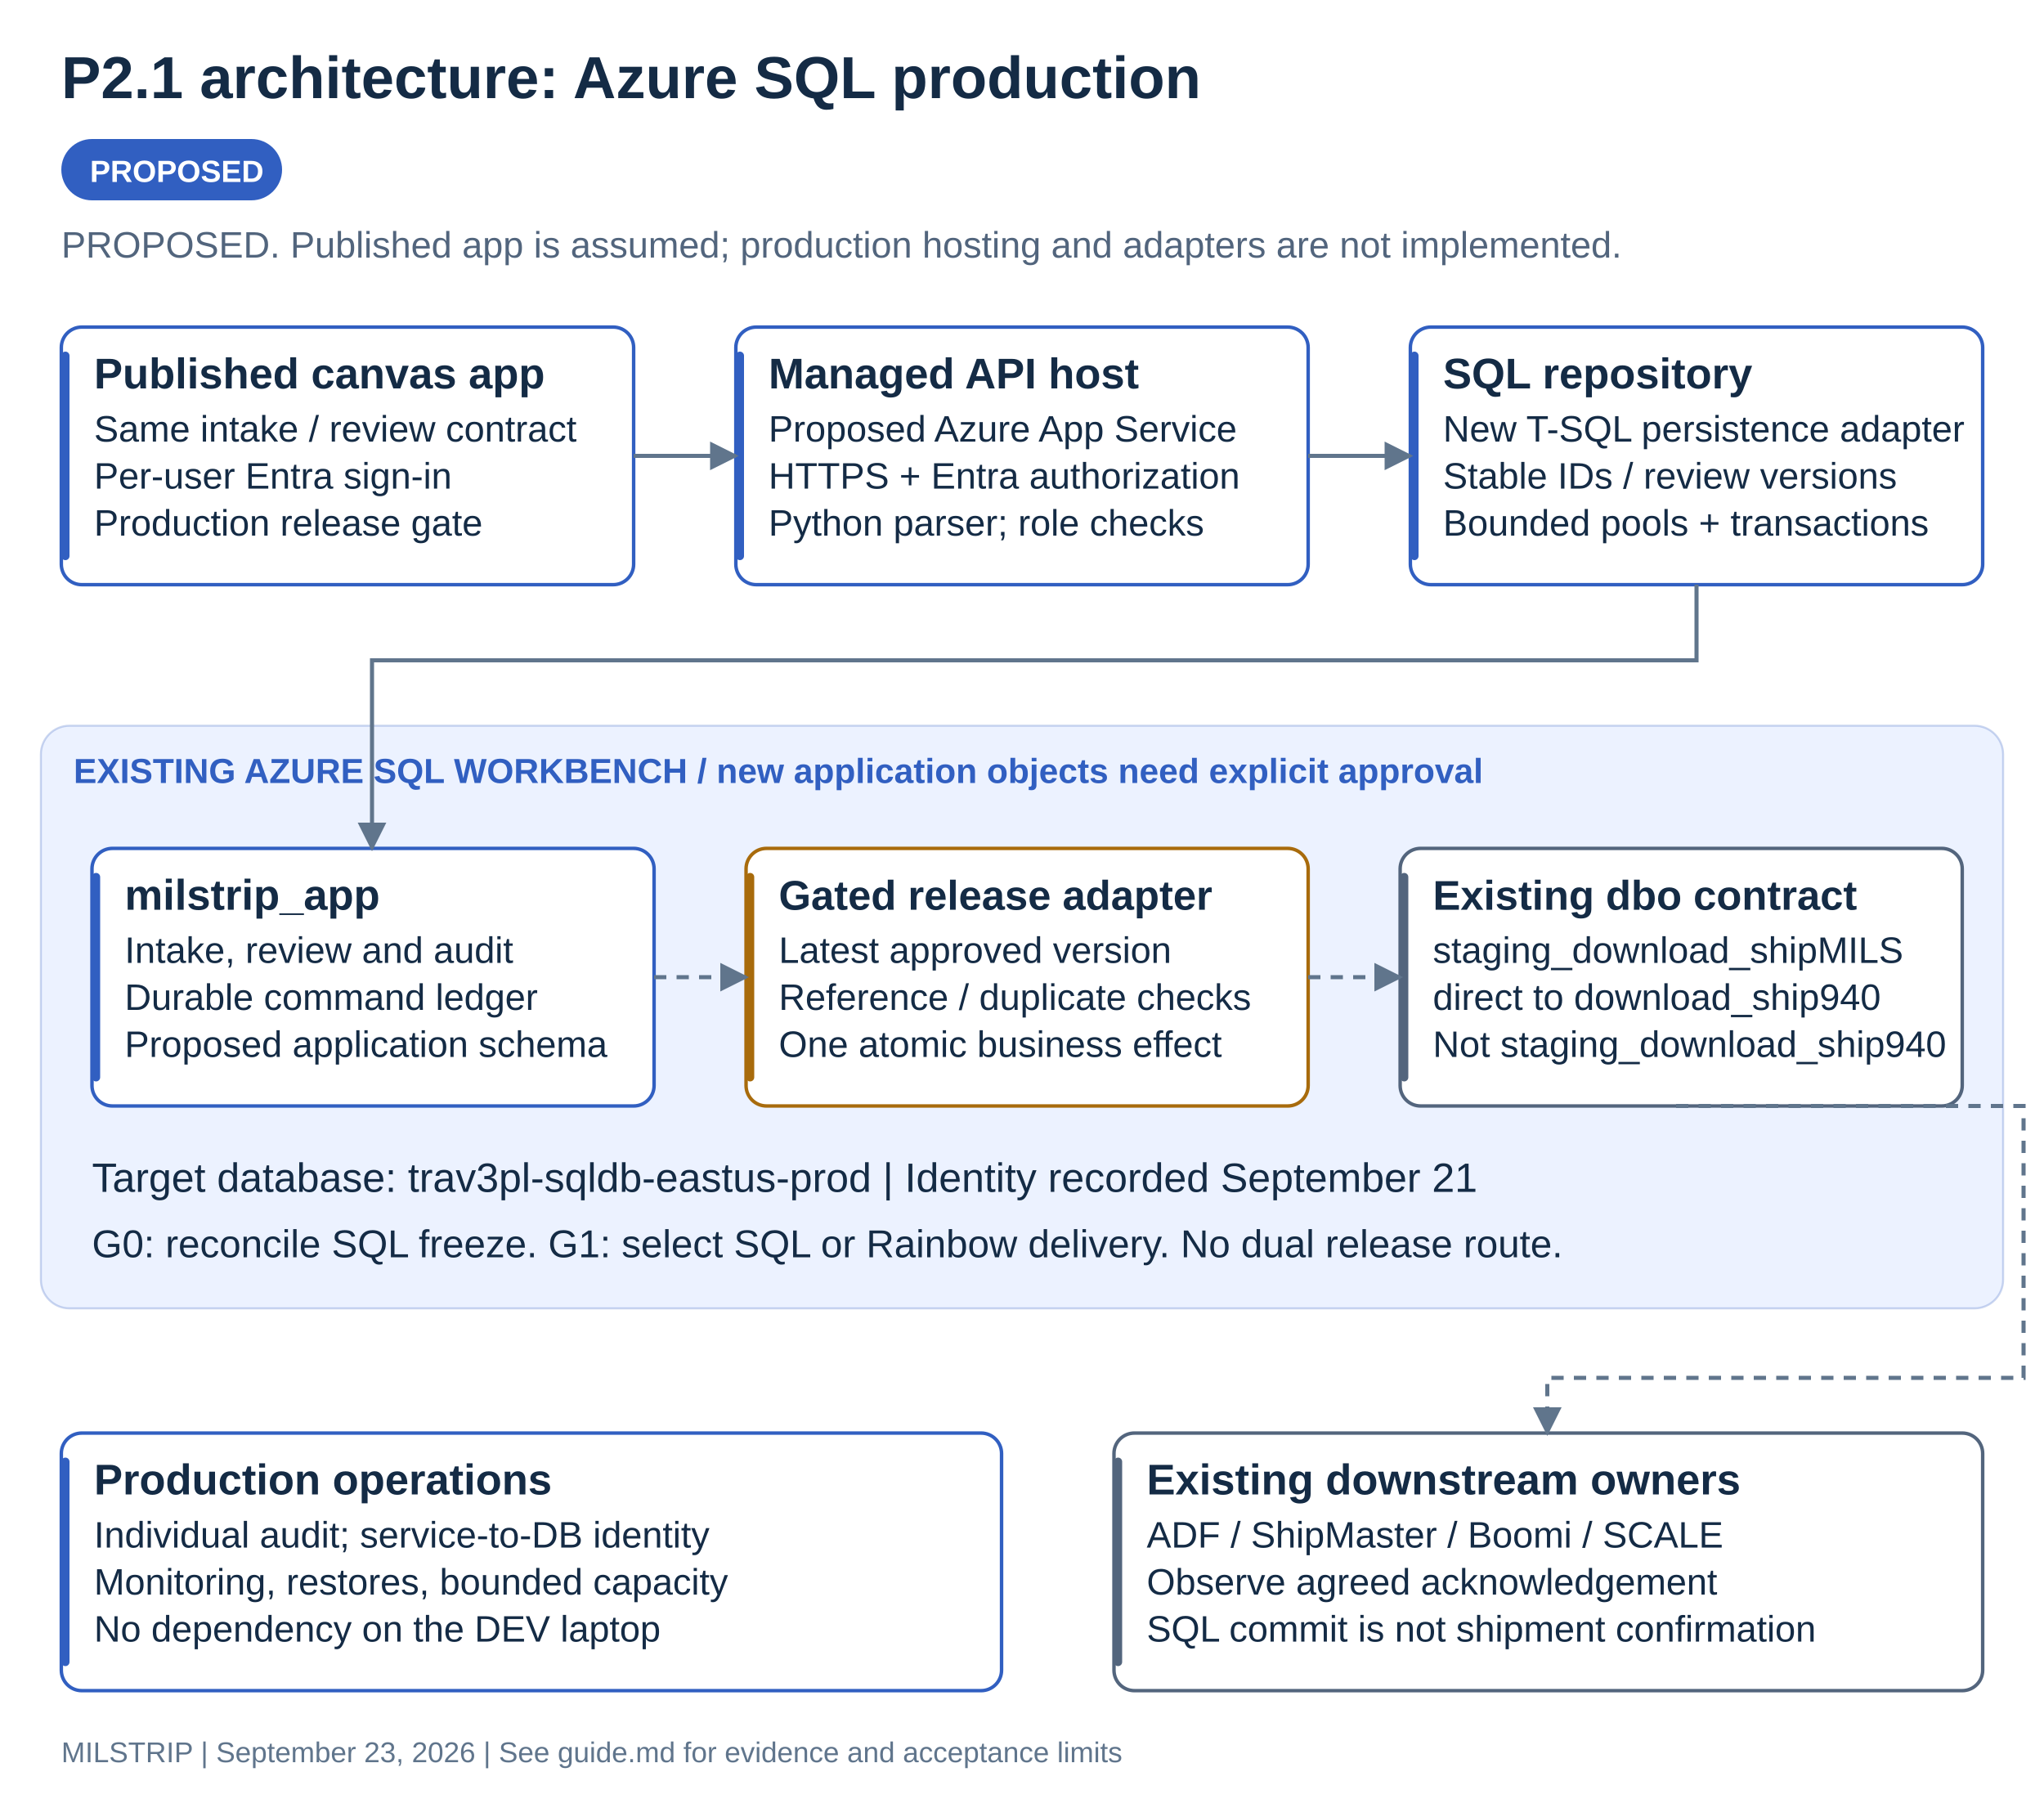
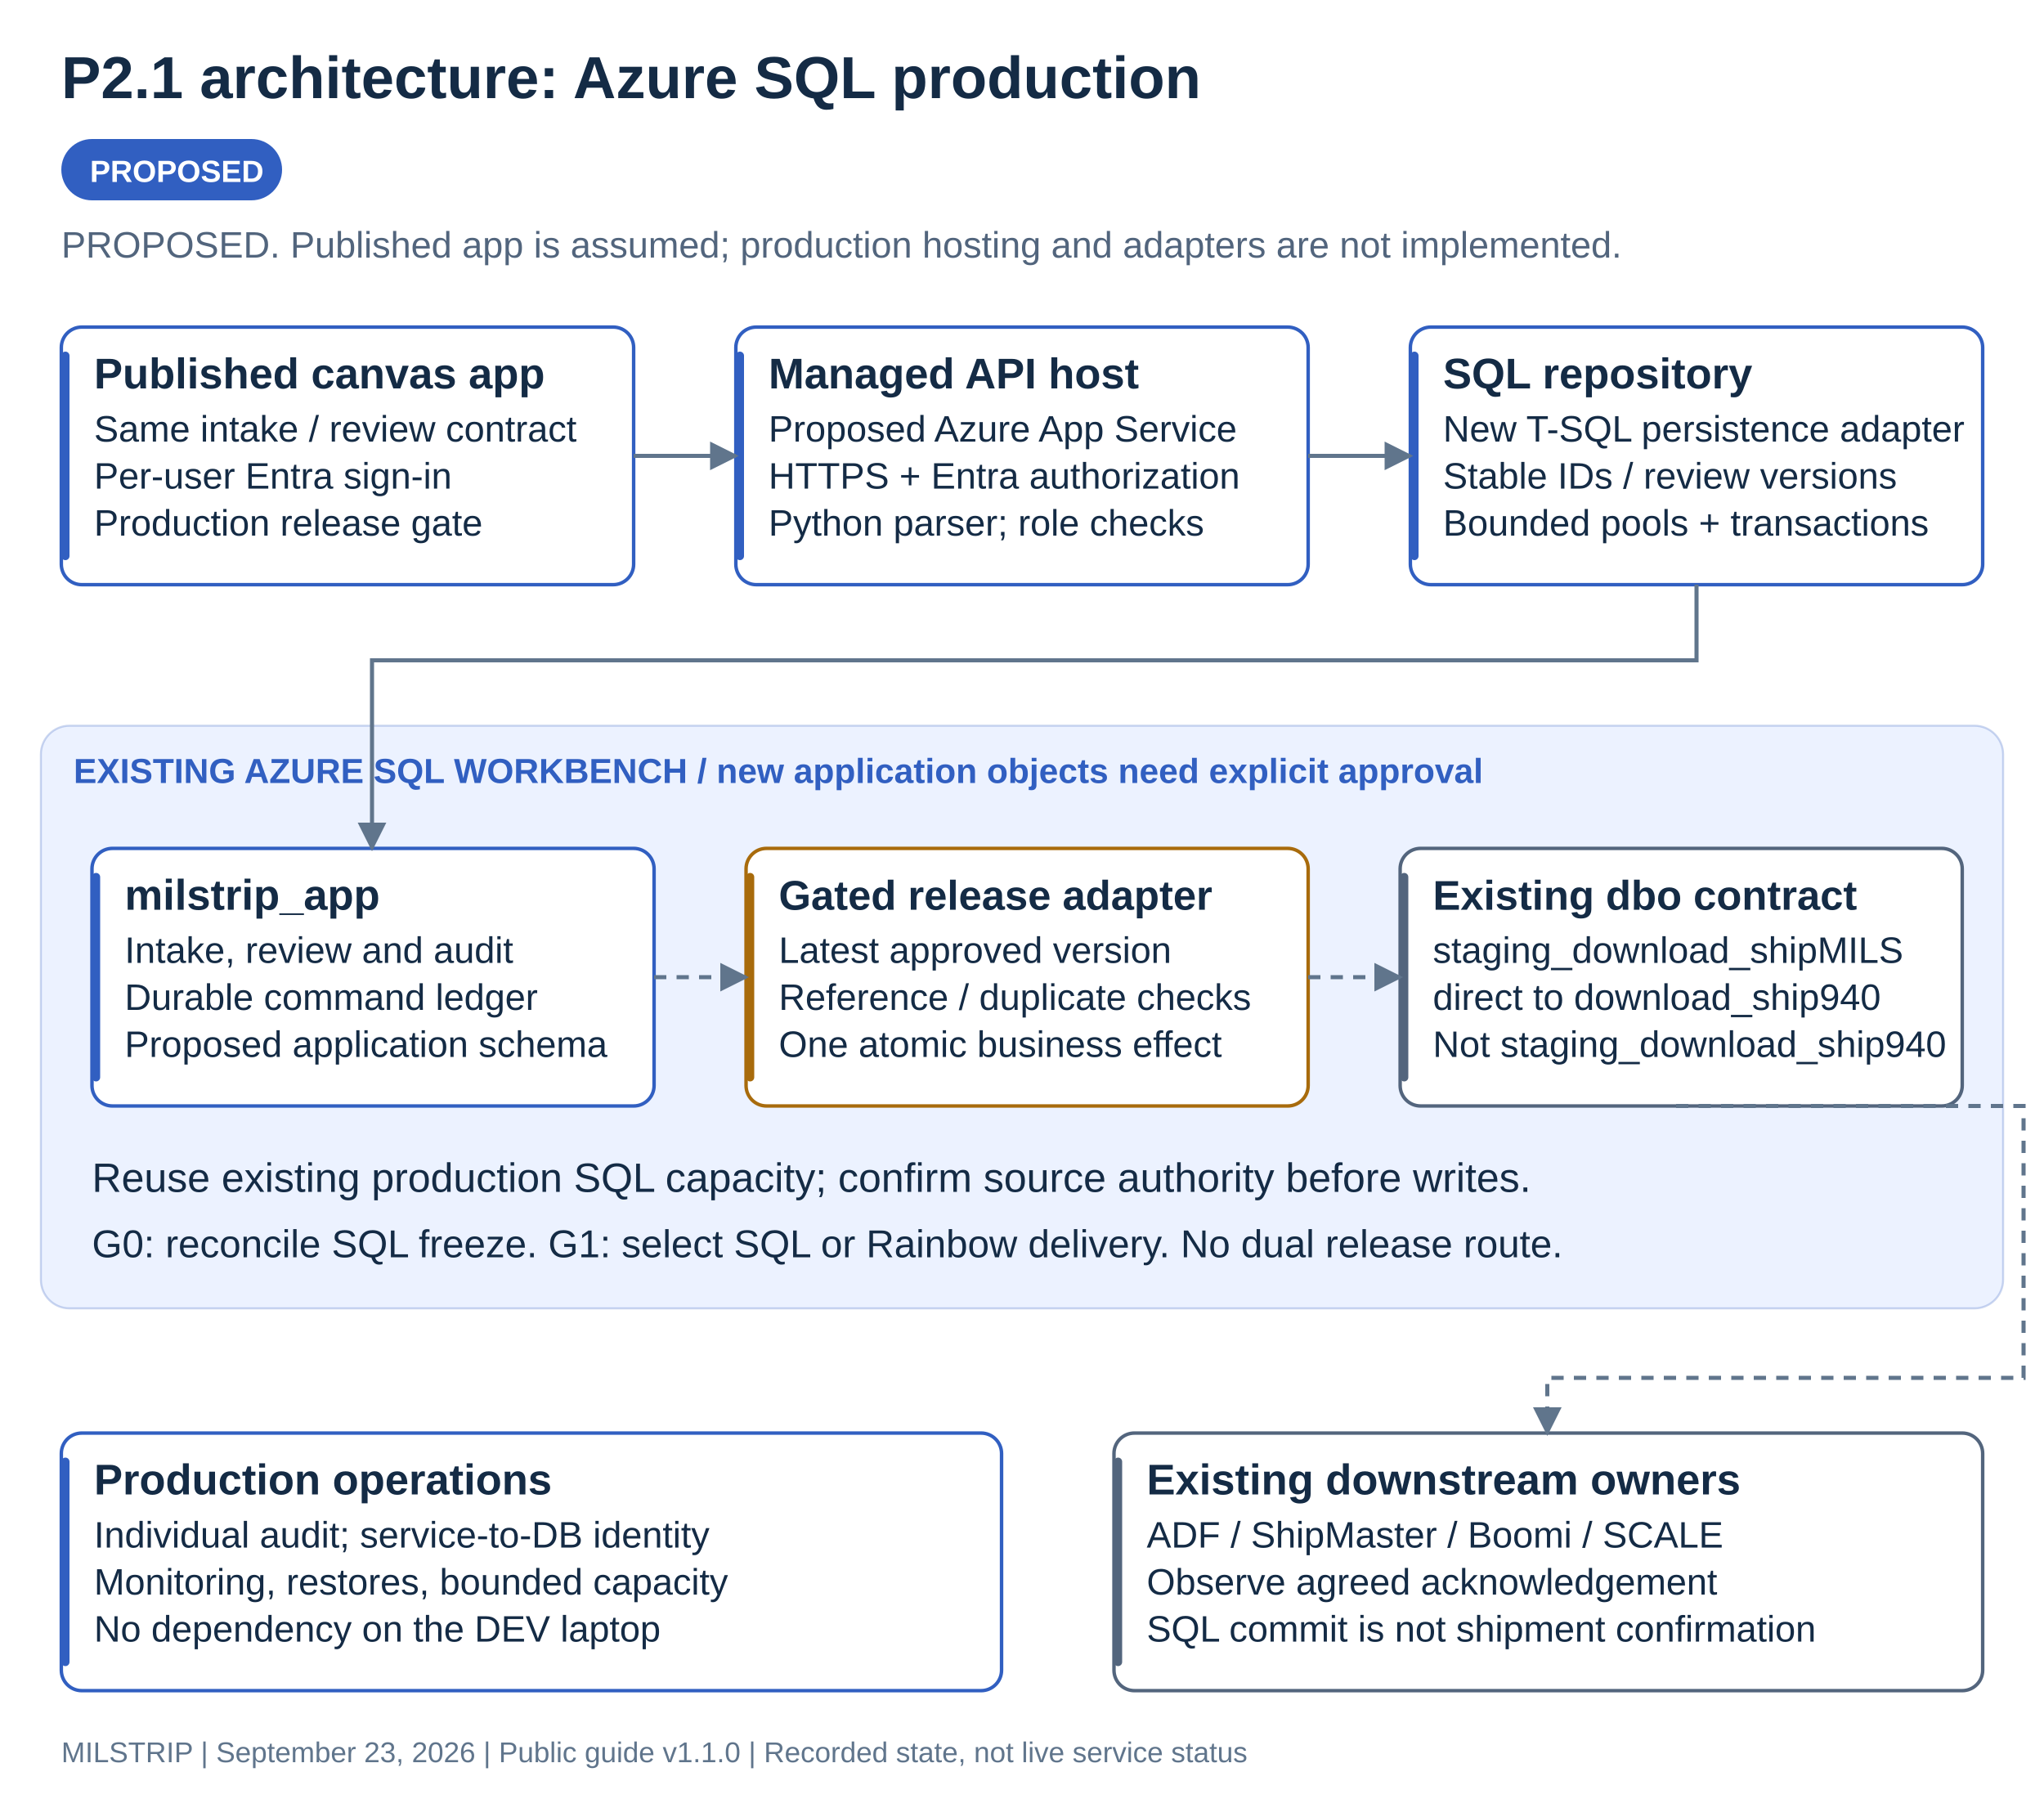
<svg xmlns="http://www.w3.org/2000/svg" width="1000" height="880" viewBox="0 0 1000 880" role="img" aria-labelledby="title desc">
  <defs>
    <marker id="arrow" viewBox="0 0 10 10" refX="9" refY="5" markerWidth="7" markerHeight="7" orient="auto-start-reverse">
      <path d="M 0 0 L 10 5 L 0 10 z" fill="#60758c" />
    </marker>
  </defs>
  <rect width="1000" height="880" fill="#ffffff" />
  <g font-family="Segoe UI, Arial, sans-serif">
    <text x="30" y="48" font-size="29" font-weight="700" fill="#142b45" text-anchor="start">P2.1 architecture: Azure SQL production</text>
    <rect x="30" y="68" width="108" height="30" rx="15" fill="#315fc1" />
    <text x="44" y="89" font-size="15" font-weight="700" fill="#ffffff" text-anchor="start">PROPOSED</text>
    <text x="30" y="126" font-size="18" font-weight="400" fill="#52657d" text-anchor="start">PROPOSED. Published app is assumed; production hosting and adapters are not implemented.</text>
    <g data-node="app">
      <rect x="30" y="160" width="280" height="126" rx="10" fill="#ffffff" stroke="#315fc1" stroke-width="1.7" />
      <rect x="30" y="172" width="4" height="102" rx="2" fill="#315fc1" />
      <text x="46" y="190" font-size="21" font-weight="700" fill="#142b45" text-anchor="start">Published canvas app</text>
      <text x="46" y="216" font-size="18" font-weight="400" fill="#142b45" text-anchor="start">Same intake / review contract</text>
      <text x="46" y="239" font-size="18" font-weight="400" fill="#142b45" text-anchor="start">Per-user Entra sign-in</text>
      <text x="46" y="262" font-size="18" font-weight="400" fill="#142b45" text-anchor="start">Production release gate</text>
    </g>
    <g data-node="api">
      <rect x="360" y="160" width="280" height="126" rx="10" fill="#ffffff" stroke="#315fc1" stroke-width="1.7" />
      <rect x="360" y="172" width="4" height="102" rx="2" fill="#315fc1" />
      <text x="376" y="190" font-size="21" font-weight="700" fill="#142b45" text-anchor="start">Managed API host</text>
      <text x="376" y="216" font-size="18" font-weight="400" fill="#142b45" text-anchor="start">Proposed Azure App Service</text>
      <text x="376" y="239" font-size="18" font-weight="400" fill="#142b45" text-anchor="start">HTTPS + Entra authorization</text>
      <text x="376" y="262" font-size="18" font-weight="400" fill="#142b45" text-anchor="start">Python parser; role checks</text>
    </g>
    <g data-node="adapter">
      <rect x="690" y="160" width="280" height="126" rx="10" fill="#ffffff" stroke="#315fc1" stroke-width="1.7" />
      <rect x="690" y="172" width="4" height="102" rx="2" fill="#315fc1" />
      <text x="706" y="190" font-size="21" font-weight="700" fill="#142b45" text-anchor="start">SQL repository</text>
      <text x="706" y="216" font-size="18" font-weight="400" fill="#142b45" text-anchor="start">New T-SQL persistence adapter</text>
      <text x="706" y="239" font-size="18" font-weight="400" fill="#142b45" text-anchor="start">Stable IDs / review versions</text>
      <text x="706" y="262" font-size="18" font-weight="400" fill="#142b45" text-anchor="start">Bounded pools + transactions</text>
    </g>
    <polyline points="310,223 360,223" fill="none" stroke="#60758c" stroke-width="2" marker-end="url(#arrow)" />
    <polyline points="640,223 690,223" fill="none" stroke="#60758c" stroke-width="2" marker-end="url(#arrow)" />
    <rect x="20" y="355" width="960" height="285" rx="14" fill="#ecf2ff" stroke="#315fc1" stroke-opacity=".25" />
    <text x="36" y="383" font-size="17" font-weight="700" fill="#315fc1" text-anchor="start">EXISTING AZURE SQL WORKBENCH  /  new application objects need explicit approval</text>
    <g data-node="metadata">
      <rect x="45" y="415" width="275" height="126" rx="10" fill="#ffffff" stroke="#315fc1" stroke-width="1.7" />
      <rect x="45" y="427" width="4" height="102" rx="2" fill="#315fc1" />
      <text x="61" y="445" font-size="21" font-weight="700" fill="#142b45" text-anchor="start">milstrip_app</text>
      <text x="61" y="471" font-size="18" font-weight="400" fill="#142b45" text-anchor="start">Intake, review and audit</text>
      <text x="61" y="494" font-size="18" font-weight="400" fill="#142b45" text-anchor="start">Durable command ledger</text>
      <text x="61" y="517" font-size="18" font-weight="400" fill="#142b45" text-anchor="start">Proposed application schema</text>
    </g>
    <g data-node="release">
      <rect x="365" y="415" width="275" height="126" rx="10" fill="#ffffff" stroke="#a86b0c" stroke-width="1.7" />
      <rect x="365" y="427" width="4" height="102" rx="2" fill="#a86b0c" />
      <text x="381" y="445" font-size="20.301" font-weight="700" fill="#142b45" text-anchor="start">Gated release adapter</text>
      <text x="381" y="471" font-size="18" font-weight="400" fill="#142b45" text-anchor="start">Latest approved version</text>
      <text x="381" y="494" font-size="18" font-weight="400" fill="#142b45" text-anchor="start">Reference / duplicate checks</text>
      <text x="381" y="517" font-size="18" font-weight="400" fill="#142b45" text-anchor="start">One atomic business effect</text>
    </g>
    <g data-node="legacy">
      <rect x="685" y="415" width="275" height="126" rx="10" fill="#ffffff" stroke="#53657d" stroke-width="1.7" />
      <rect x="685" y="427" width="4" height="102" rx="2" fill="#53657d" />
      <text x="701" y="445" font-size="20.301" font-weight="700" fill="#142b45" text-anchor="start">Existing dbo contract</text>
      <text x="701" y="471" font-size="18" font-weight="400" fill="#142b45" text-anchor="start">staging_download_shipMILS</text>
      <text x="701" y="494" font-size="18" font-weight="400" fill="#142b45" text-anchor="start">direct to download_ship940</text>
      <text x="701" y="517" font-size="18" font-weight="400" fill="#142b45" text-anchor="start">Not staging_download_ship940</text>
    </g>
    <polyline points="830,286 830,323 182,323 182,415" fill="none" stroke="#60758c" stroke-width="2" marker-end="url(#arrow)" />
    <polyline points="320,478 365,478" fill="none" stroke="#60758c" stroke-width="2" marker-end="url(#arrow)" stroke-dasharray="6 5" />
    <polyline points="640,478 685,478" fill="none" stroke="#60758c" stroke-width="2" marker-end="url(#arrow)" stroke-dasharray="6 5" />
-     <text x="45" y="583" font-size="20" font-weight="400" fill="#142b45" text-anchor="start">Target database: trav3pl-sqldb-eastus-prod  |  Identity recorded September 21</text>
+     <text x="45" y="583" font-size="20" font-weight="400" fill="#142b45" text-anchor="start">Reuse existing production SQL capacity; confirm source authority before writes.</text>
    <text x="45" y="615" font-size="19" font-weight="400" fill="#142b45" text-anchor="start">G0: reconcile SQL freeze. G1: select SQL or Rainbow delivery. No dual release route.</text>
    <g data-node="ops">
      <rect x="30" y="701" width="460" height="126" rx="10" fill="#ffffff" stroke="#315fc1" stroke-width="1.7" />
      <rect x="30" y="713" width="4" height="102" rx="2" fill="#315fc1" />
      <text x="46" y="731" font-size="21" font-weight="700" fill="#142b45" text-anchor="start">Production operations</text>
      <text x="46" y="757" font-size="18" font-weight="400" fill="#142b45" text-anchor="start">Individual audit; service-to-DB identity</text>
      <text x="46" y="780" font-size="18" font-weight="400" fill="#142b45" text-anchor="start">Monitoring, restores, bounded capacity</text>
      <text x="46" y="803" font-size="18" font-weight="400" fill="#142b45" text-anchor="start">No dependency on the DEV laptop</text>
    </g>
    <g data-node="downstream">
      <rect x="545" y="701" width="425" height="126" rx="10" fill="#ffffff" stroke="#53657d" stroke-width="1.7" />
      <rect x="545" y="713" width="4" height="102" rx="2" fill="#53657d" />
      <text x="561" y="731" font-size="21" font-weight="700" fill="#142b45" text-anchor="start">Existing downstream owners</text>
      <text x="561" y="757" font-size="18" font-weight="400" fill="#142b45" text-anchor="start">ADF / ShipMaster / Boomi / SCALE</text>
      <text x="561" y="780" font-size="18" font-weight="400" fill="#142b45" text-anchor="start">Observe agreed acknowledgement</text>
      <text x="561" y="803" font-size="18" font-weight="400" fill="#142b45" text-anchor="start">SQL commit is not shipment confirmation</text>
    </g>
    <polyline points="820,541 990,541 990,674 757,674 757,701" fill="none" stroke="#60758c" stroke-width="2" marker-end="url(#arrow)" stroke-dasharray="6 5" />
-     <text x="30" y="862" font-size="14" font-weight="400" fill="#60758c" text-anchor="start">MILSTRIP  |  September 23, 2026  |  See guide.md for evidence and acceptance limits</text>
+     <text x="30" y="862" font-size="14" font-weight="400" fill="#60758c" text-anchor="start">MILSTRIP  |  September 23, 2026  |  Public guide v1.1.0 | Recorded state, not live service status</text>
  </g>
</svg>
